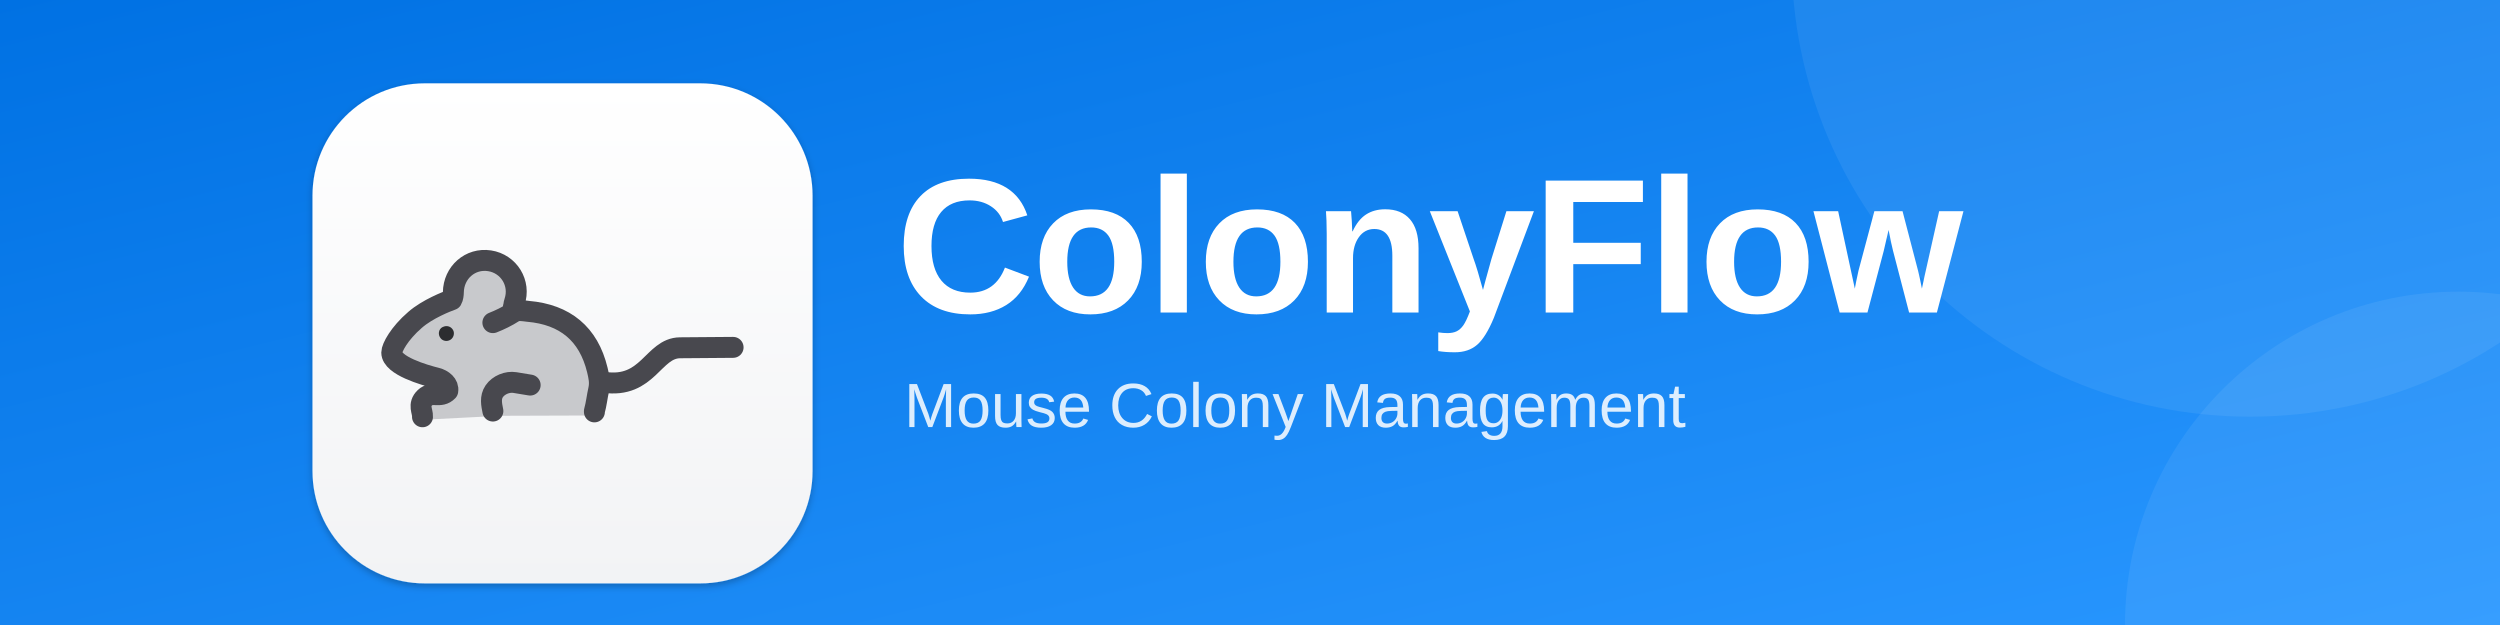
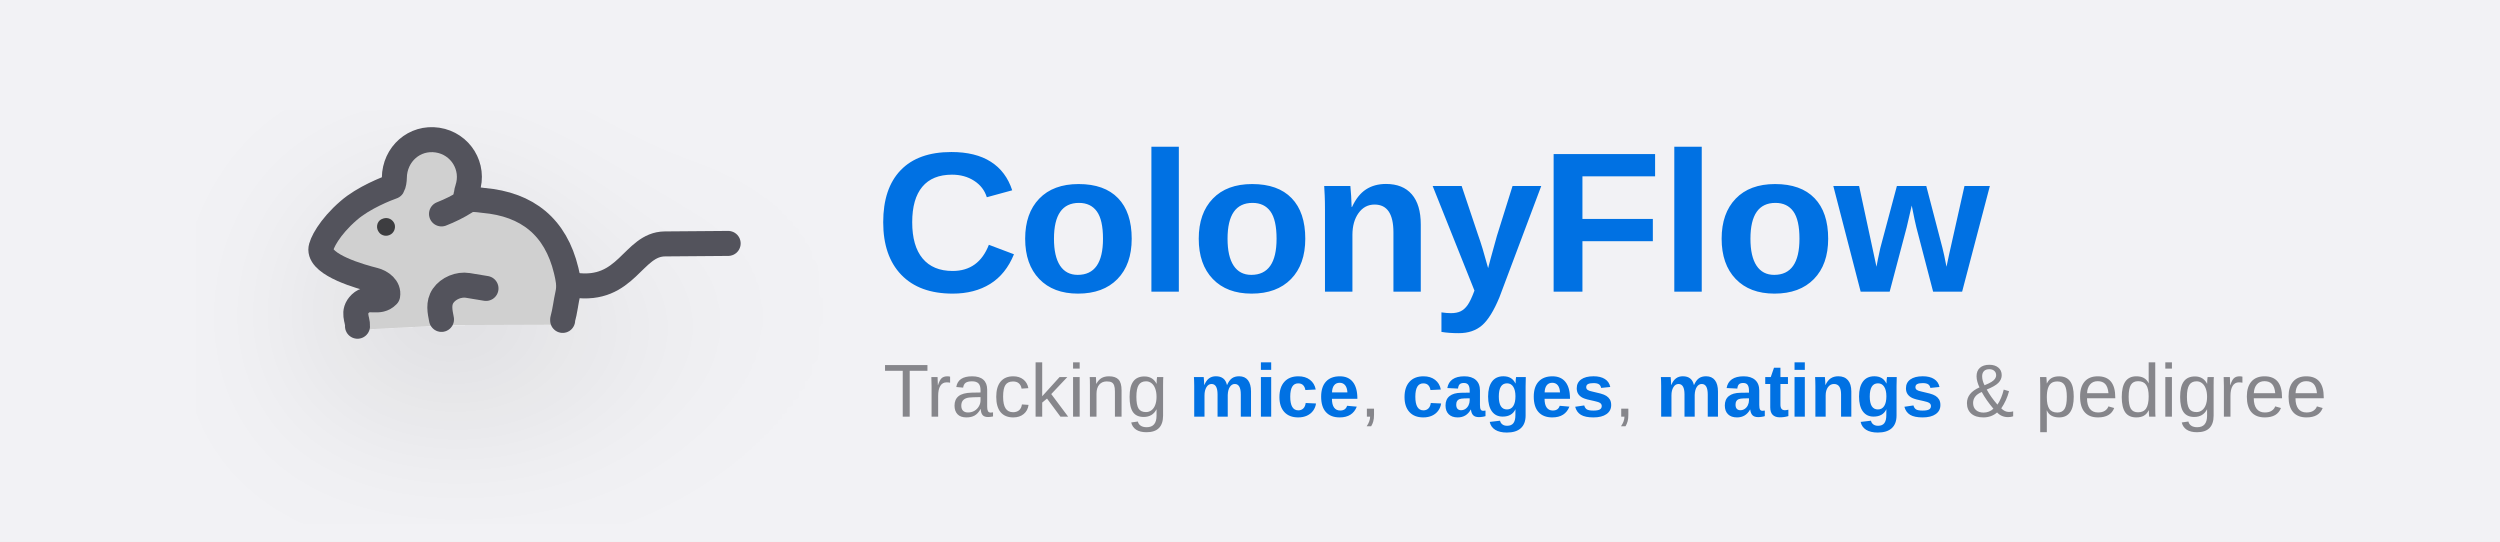
- <svg xmlns="http://www.w3.org/2000/svg" viewBox="0 0 1200 300" width="1200" height="300" role="img" aria-label="ColonyFlow - Mouse Colony Management">
+ <svg xmlns="http://www.w3.org/2000/svg" viewBox="0 0 1200 260" width="1200" height="260" role="img" aria-label="ColonyFlow - Mouse Colony Management">
  <defs>
-     <linearGradient id="bg" x1="0%" y1="0%" x2="100%" y2="100%">
-       <stop offset="0%" stop-color="#0071e3" />
-       <stop offset="100%" stop-color="#2997ff" />
-     </linearGradient>
-     <linearGradient id="plate" x1="0%" y1="0%" x2="0%" y2="100%">
-       <stop offset="0%" stop-color="#ffffff" />
-       <stop offset="100%" stop-color="#f2f3f5" />
-     </linearGradient>
-     <filter id="shadow" x="-20%" y="-20%" width="140%" height="150%">
-       <feDropShadow dx="0" dy="6" stdDeviation="8" flood-color="#000000" flood-opacity="0.25" />
+     <filter id="shadow" x="-30%" y="-50%" width="160%" height="250%">
+       <feDropShadow dx="0" dy="4" stdDeviation="5" flood-color="#000000" flood-opacity="0.12" />
    </filter>
  </defs>
-   <rect width="1200" height="300" fill="url(#bg)" />
-   <circle cx="1080" cy="-20" r="220" fill="#ffffff" fill-opacity="0.07" />
-   <circle cx="1180" cy="300" r="160" fill="#ffffff" fill-opacity="0.07" />
-   <g transform="translate(150, 40) scale(0.2344)">
-     <rect x="0" y="0" width="1024" height="1024" rx="230" ry="230" fill="url(#plate)" filter="url(#shadow)" />
-     <g transform="translate(512,512) scale(1.3) translate(-512,-512)">
-       <g transform="translate(232, 386) scale(22)">
-         <g>
-           <path fill="#c8c9cc" d="M14.89,11.68c-.23-.01-.46-.07-.72-.07l-5.9.02-4.68.24c-.29.01-.56.1-.8.16-.08-.09-.09-.23-.08-.34.03-.39-.35-.86.18-1.37.5-.48,1.1.07,1.63-.48.07-.47-.37-.81-.8-.92-.89-.22-3.22-.91-3.35-1.85-.04-.29.18-.39.38-.57l2.57-2.23c.46-.4.89-.75,1.49-.96.08-.12.11-.38.11-.53.01-1.42,1.23-2.46,2.59-2.26s2.24,1.6,1.79,2.95c-.04.13-.03.27-.08.36-.1.12-.06.24,0,.38.31-.2.67-.11,1.05-.07,2.64.23,4.33,1.6,4.96,4.2.11.47.21.89.1,1.39-.12.53-.17,1.06-.31,1.55-.04.13-.1.26-.1.4Z" />
-           <path fill="#2c2d30" d="M4.14,5.28c.28-.15.6-.06.75.21.13.23.04.55-.18.69-.26.17-.56.08-.7-.09-.23-.27-.16-.66.12-.81Z" />
-           <g fill="none" stroke="#48484e" stroke-linecap="round" stroke-linejoin="round" stroke-width="1.5">
-             <path d="M24.94,6.73l-3.8.03c-1.94.02-2.27,2.94-5.45,2.47" />
-             <path d="M7.74,11.29c-.09-.46-.21-.97.1-1.42s.94-.71,1.48-.62l1.09.18" />
-             <path d="M7.74,4.96c.51-.2,1-.44,1.47-.74.31-.2.67-.11,1.05-.07,2.64.23,4.33,1.6,4.96,4.2.11.47.21.89.1,1.39-.12.53-.17,1.06-.31,1.55v.06" />
-             <path d="M9.21,3.84c.04-.09.03-.23.08-.36.46-1.35-.41-2.74-1.79-2.95s-2.57.84-2.59,2.26c0,.14-.03.4-.11.53-.32.11-1.74.66-2.63,1.44-1.14.98-1.67,2-1.67,2.34,0,.94,2.33,1.61,3.21,1.83.43.11.88.45.8.92-.53.55-1.13,0-1.63.48-.53.51-.15.98-.18,1.37" />
-           </g>
+   <rect width="1200" height="260" fill="#f2f2f5" />
+   <g transform="translate(150, 63) scale(8)" filter="url(#shadow)">
+     <g>
+       <g>
+         <path fill="#d0d0d0" d="M14.89,11.68c-.23-.01-.46-.07-.72-.07l-5.9.02-4.68.24c-.29.01-.56.1-.8.16-.08-.09-.09-.23-.08-.34.03-.39-.35-.86.18-1.37.5-.48,1.1.07,1.63-.48.07-.47-.37-.81-.8-.92-.89-.22-3.22-.91-3.35-1.85-.04-.29.18-.39.38-.57l2.57-2.23c.46-.4.89-.75,1.49-.96.08-.12.11-.38.11-.53.01-1.42,1.23-2.46,2.59-2.26s2.24,1.6,1.79,2.95c-.04.13-.03.27-.08.36-.1.12-.06.24,0,.38.31-.2.67-.11,1.05-.07,2.64.23,4.33,1.6,4.96,4.2.11.47.21.89.1,1.39-.12.53-.17,1.06-.31,1.55-.04.13-.1.26-.1.4Z" />
+         <path fill="#3d3e40" d="M4.14,5.28c.28-.15.6-.06.75.21.13.23.04.55-.18.69-.26.17-.56.08-.7-.09-.23-.27-.16-.66.12-.81Z" />
+         <g fill="none" stroke="#52525b" stroke-linecap="round" stroke-linejoin="round" stroke-width="1.5">
+           <path d="M24.94,6.73l-3.8.03c-1.94.02-2.27,2.94-5.45,2.47" />
+           <path d="M7.74,11.29c-.09-.46-.21-.97.1-1.42s.94-.71,1.48-.62l1.09.18" />
+           <path d="M7.74,4.96c.51-.2,1-.44,1.47-.74.31-.2.67-.11,1.05-.07,2.64.23,4.33,1.6,4.96,4.2.11.47.21.89.1,1.39-.12.53-.17,1.06-.31,1.55v.06" />
+           <path d="M9.21,3.84c.04-.09.03-.23.08-.36.46-1.35-.41-2.74-1.79-2.95s-2.57.84-2.59,2.26c0,.14-.03.4-.11.53-.32.11-1.74.66-2.63,1.44-1.14.98-1.67,2-1.67,2.34,0,.94,2.33,1.61,3.21,1.83.43.11.88.45.8.92-.53.55-1.13,0-1.63.48-.53.51-.15.98-.18,1.37" />
        </g>
      </g>
    </g>
  </g>
-   <text x="430" y="150" font-family="-apple-system, 'SF Pro Display', 'Helvetica Neue', Arial, sans-serif" font-size="92" font-weight="800" fill="#ffffff" letter-spacing="-1">ColonyFlow</text>
-   <text x="434" y="205" font-family="-apple-system, 'SF Pro Text', 'Helvetica Neue', Arial, sans-serif" font-size="30" font-weight="500" fill="#ffffff" fill-opacity="0.85">Mouse Colony Management</text>
+   <text x="420" y="140" font-family="-apple-system, 'SF Pro Display', 'Helvetica Neue', Arial, sans-serif" font-size="96" font-weight="800" fill="#0071e3" letter-spacing="-1">ColonyFlow</text>
+   <text x="424" y="200" font-family="-apple-system, 'SF Pro Text', 'Helvetica Neue', Arial, sans-serif" font-size="36" font-weight="400" fill="#86868b">Tracking <tspan font-weight="700" fill="#0071e3">mice</tspan>, <tspan font-weight="700" fill="#0071e3">cages</tspan>, <tspan font-weight="700" fill="#0071e3">matings</tspan> &amp; pedigree</text>
</svg>
